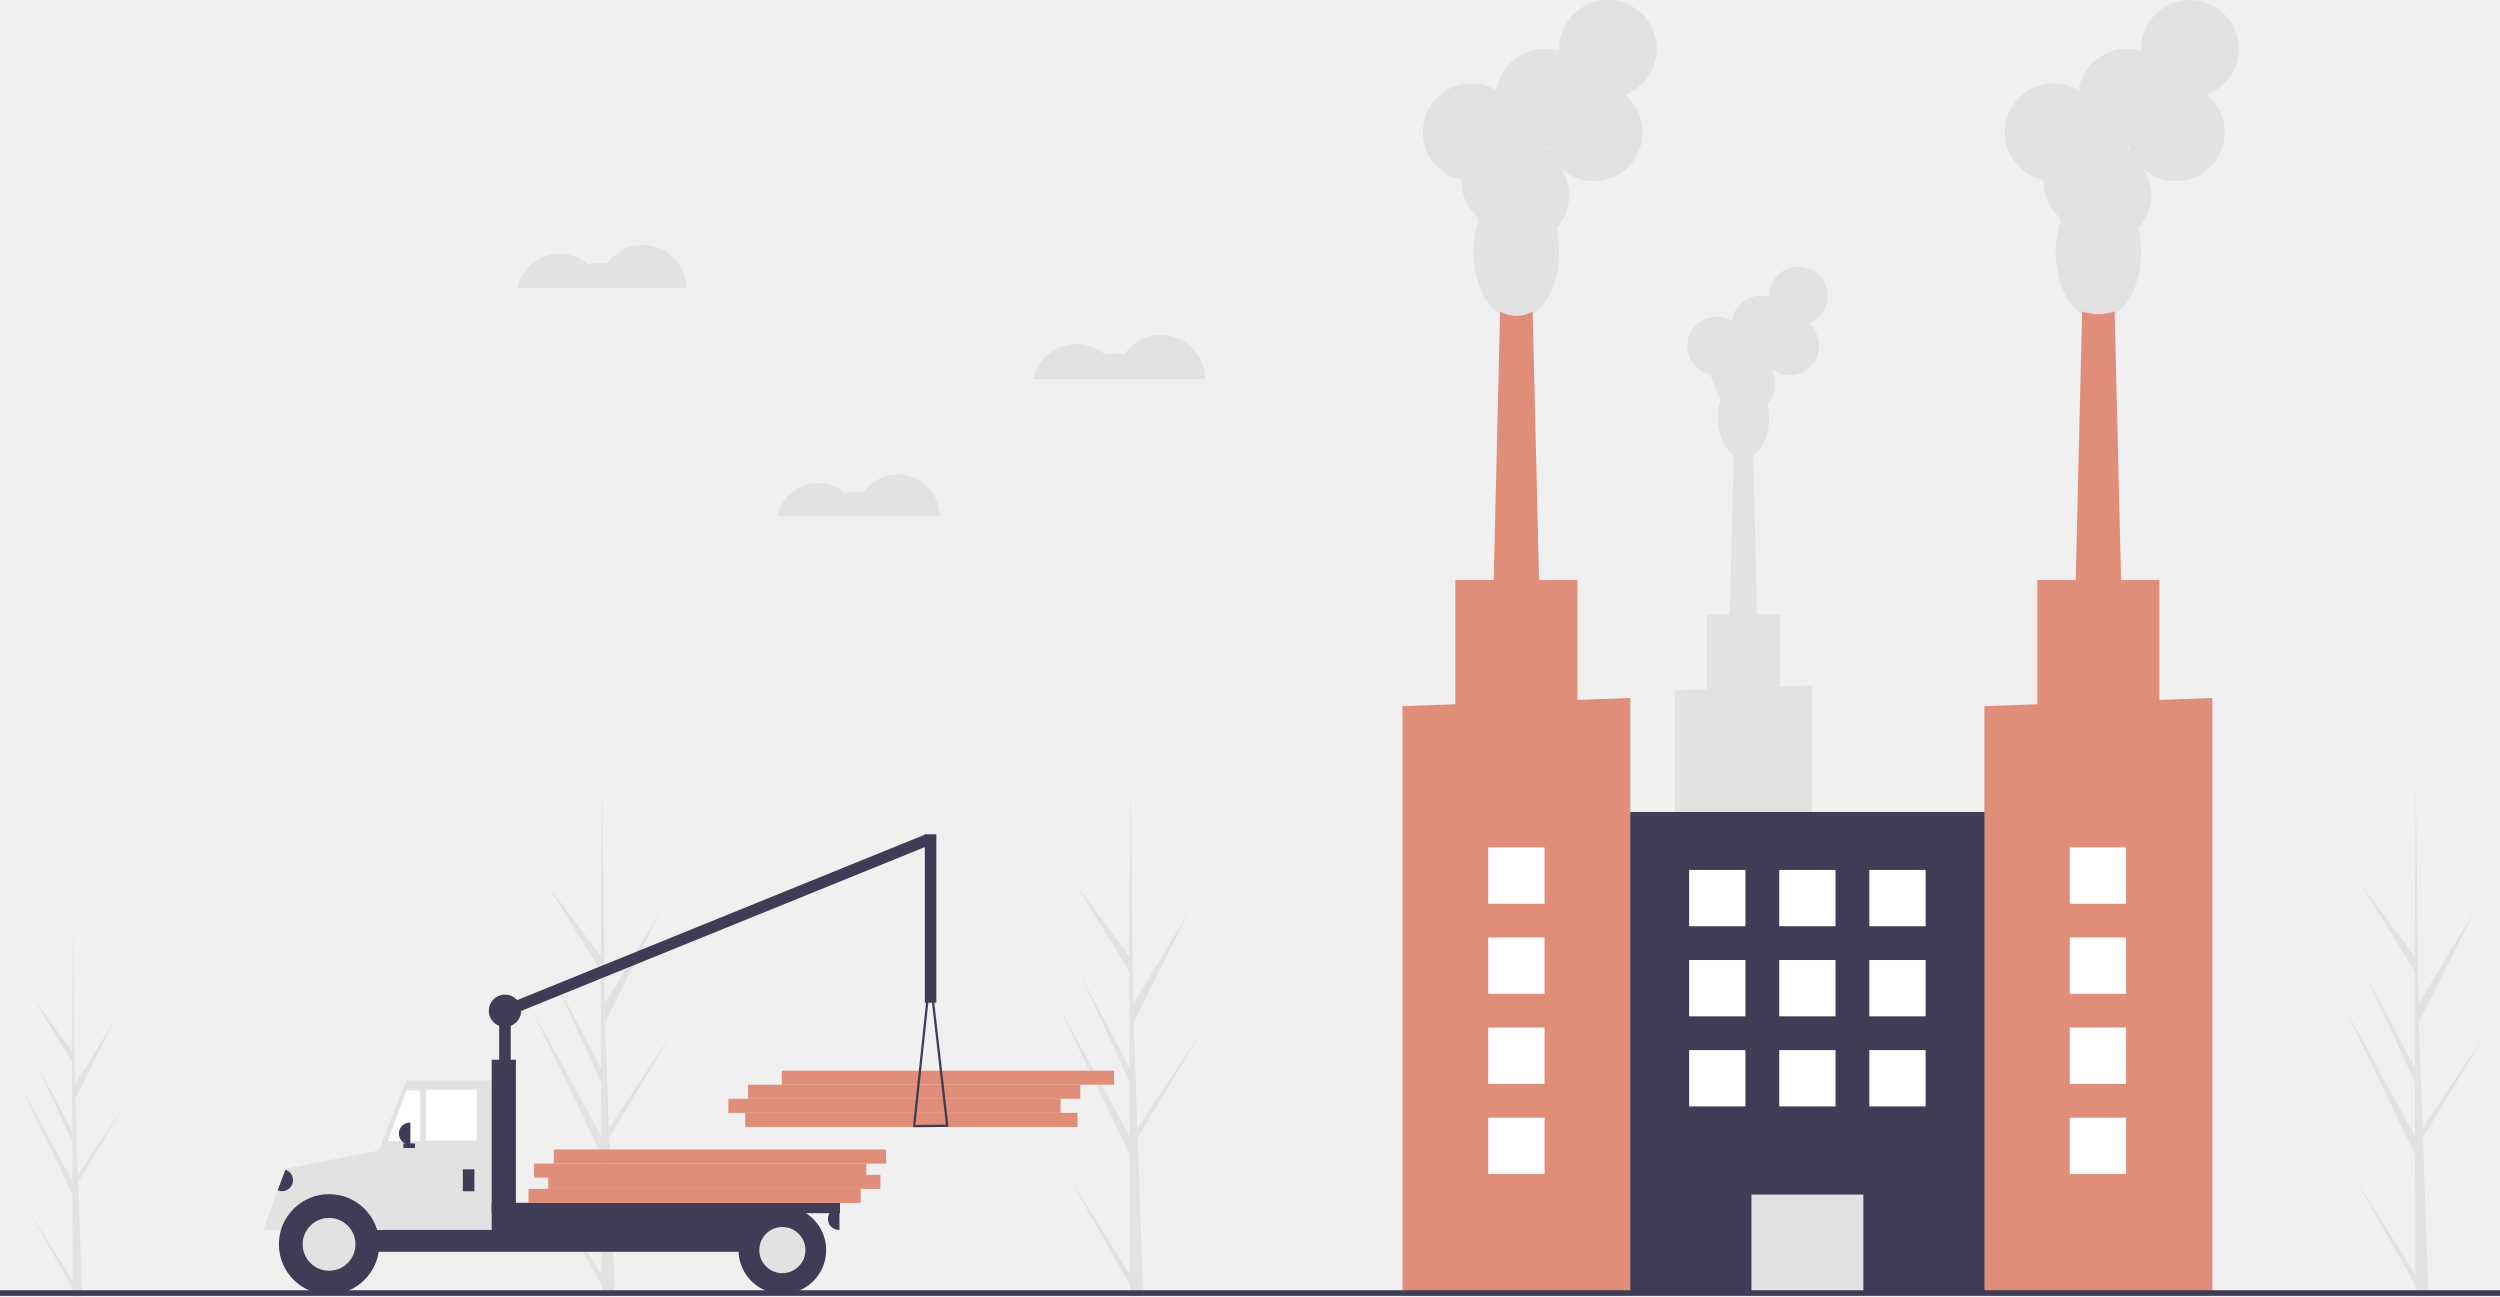
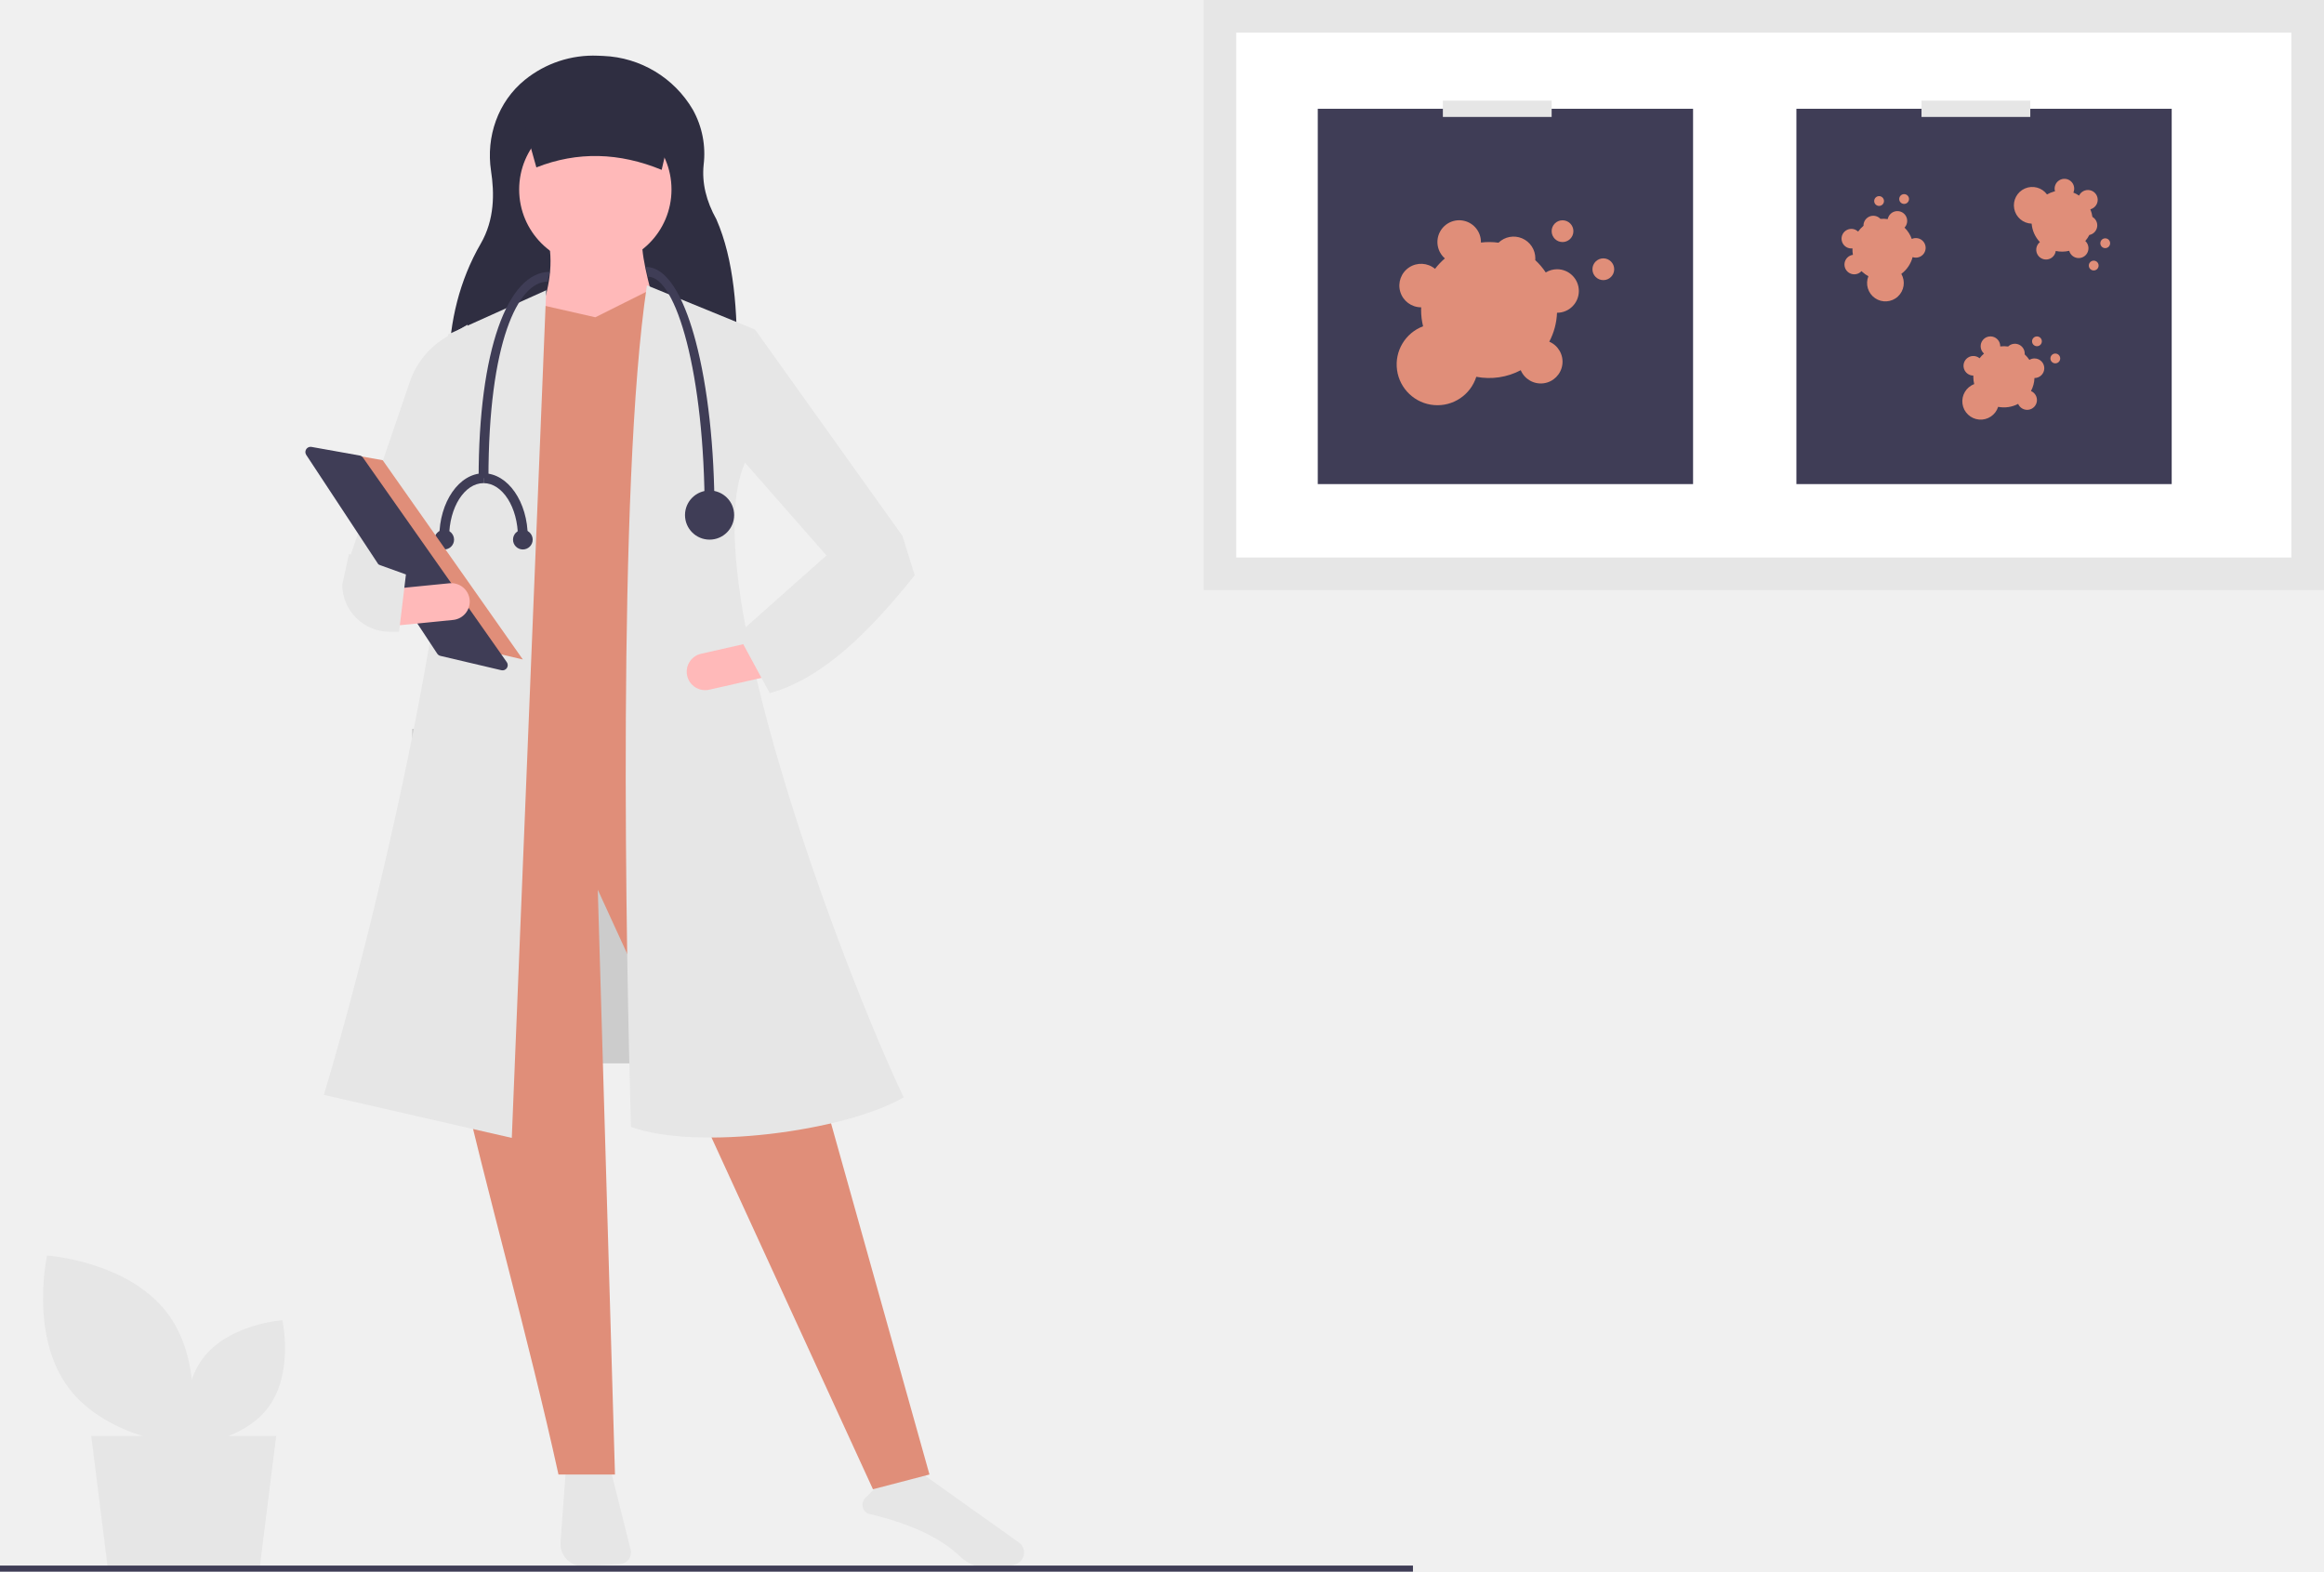
- <svg xmlns="http://www.w3.org/2000/svg" id="b6c881ec-80a2-4aeb-a87c-bea63cd39014" data-name="Layer 1" width="888" height="460.526" viewBox="0 0 888 460.526">
-   <path d="M369.701,672.443l-21.874-34.714,21.885,38.496.012,3.955q2.341-.027,4.634-.179l-1.784-50.812.023-.393-.04-.075-.17-4.801,22.872-38.046-22.895,34.451-.069,1.017-1.348-38.391,19.662-39.364-19.816,32.618-.922-79.573-.004-.265-.003.261-.449,62.738-18.788-25.102,18.805,30.506.087,34.362-17.433-33.187,17.443,38.239.048,19.107L344.254,577.082l25.343,52.874Z" transform="translate(-156 -219.7372)" fill="#e2e2e2" />
-   <path d="M557.413,672.443,535.538,637.729,557.423,676.225l.012,3.955q2.341-.027,4.634-.179L560.285,629.189l.023-.393-.04-.075-.17-4.801L582.97,585.873l-22.895,34.451-.069,1.017-1.348-38.391,19.662-39.364-19.816,32.618-.922-79.573-.004-.265-.003.261-.449,62.738-18.788-25.102,18.805,30.506.087,34.362-17.433-33.187,17.443,38.239.048,19.107-25.323-46.208,25.343,52.874Z" transform="translate(-156 -219.7372)" fill="#e2e2e2" />
-   <path d="M181.811,674.676l-15.795-25.067,15.803,27.797.008,2.856q1.69-.02,3.346-.13l-1.288-36.691.017-.284-.029-.054-.123-3.467L200.266,612.164l-16.533,24.877-.049.734-.973-27.722,14.198-28.424-14.309,23.553-.666-57.459-.003-.191-.002.188-.324,45.303-13.567-18.126,13.579,22.028.063,24.813-12.588-23.964,12.595,27.612.035,13.797L163.436,605.816l18.3,38.18Z" transform="translate(-156 -219.7372)" fill="#e2e2e2" />
-   <path d="M1013.945,672.443l-21.874-34.714,21.885,38.496.012,3.955q2.341-.027,4.634-.179l-1.784-50.812.023-.393-.04-.075-.17-4.801,22.872-38.046-22.895,34.451-.069,1.017-1.348-38.391,19.662-39.364-19.816,32.618-.922-79.573-.004-.265-.003.261-.449,62.738-18.788-25.102,18.805,30.506.087,34.362-17.433-33.187,17.443,38.239.048,19.107-25.323-46.208,25.343,52.874Z" transform="translate(-156 -219.7372)" fill="#e2e2e2" />
-   <rect x="420.714" y="615.033" width="118" height="5" transform="translate(803.4279 1015.328) rotate(-180)" fill="#e08e79" />
-   <rect x="414.714" y="610.033" width="118" height="5" transform="translate(791.4279 1005.328) rotate(-180)" fill="#e08e79" />
-   <rect x="421.714" y="605.033" width="118" height="5" transform="translate(805.4279 995.3279) rotate(-180)" fill="#e08e79" />
-   <rect x="433.714" y="600.033" width="118" height="5" transform="translate(829.4279 985.3279) rotate(-180)" fill="#e08e79" />
-   <rect x="333.313" y="577.937" width="4.097" height="29.088" transform="translate(514.7229 965.2259) rotate(-180)" fill="#3f3d56" />
-   <rect x="407.831" y="466.888" width="4.097" height="163.621" transform="translate(-100.3859 915.1075) rotate(-112.0915)" fill="#3f3d56" />
-   <rect x="257.519" y="636.524" width="35.644" height="13.93" transform="translate(394.6817 1067.241) rotate(-180)" fill="#3f3d56" />
-   <rect x="260.797" y="648.815" width="175.76" height="15.568" transform="translate(541.3533 1093.461) rotate(-180)" fill="#3f3d56" />
-   <polygon points="133.68 436.862 175.879 436.862 175.879 383.806 144.332 383.806 133.68 410.565 133.68 436.862" fill="#e2e2e2" />
-   <rect x="307.297" y="606.821" width="18.027" height="18.027" transform="translate(476.6211 1011.931) rotate(-180)" fill="#fff" />
-   <polygon points="137.777 405.315 149.249 405.315 149.249 387.289 144.332 387.289 137.777 405.315" fill="#fff" />
-   <rect x="320.408" y="635.09" width="4.097" height="7.784" transform="translate(488.912 1058.227) rotate(-180)" fill="#3f3d56" />
-   <path d="M297.669,618.497h.205a3.892,3.892,0,0,1,3.892,3.892v0a3.892,3.892,0,0,1-3.892,3.892h-.205a0,0,0,0,1,0,0v-7.784A0,0,0,0,1,297.669,618.497Z" transform="translate(443.4357 1025.042) rotate(180)" fill="#3f3d56" />
-   <path d="M450.077,648.815h.205a3.892,3.892,0,0,1,3.892,3.892v0a3.892,3.892,0,0,1-3.892,3.892h-.205a0,0,0,0,1,0,0v-7.784A0,0,0,0,1,450.077,648.815Z" transform="matrix(-1, 0, 0, -1, 748.2503, 1085.677)" fill="#3f3d56" />
-   <path d="M273.292,648.756a20.27,20.27,0,0,0-15.756,7.843h-8.007l7.784-21.684,36.258-7.151-1.024,28.835H289.048A20.27,20.27,0,0,0,273.292,648.756Z" transform="translate(-156 -219.7372)" fill="#e2e2e2" />
-   <circle cx="116.883" cy="441.983" r="17.822" fill="#3f3d56" />
-   <circle cx="116.883" cy="441.983" r="9.38" fill="#e2e2e2" />
-   <circle cx="277.894" cy="444.032" r="15.568" fill="#3f3d56" />
-   <circle cx="277.894" cy="444.032" r="8.194" fill="#e2e2e2" />
-   <rect x="330.65" y="596.169" width="8.604" height="62.069" transform="translate(513.9036 1034.67) rotate(-180)" fill="#3f3d56" />
-   <rect x="330.65" y="646.971" width="123.729" height="3.687" transform="translate(629.0284 1077.893) rotate(-180)" fill="#3f3d56" />
-   <rect x="299.308" y="625.872" width="4.097" height="1.639" transform="translate(446.7132 1033.645) rotate(-180)" fill="#3f3d56" />
-   <path d="M480.394,620.002a.41.41,0,0,1-.104-.318l5.65-53.432a.41.41,0,0,1,.406-.367h.002a.41.41,0,0,1,.407.363L492.866,619.569a.41.41,0,0,1-.403.456l-11.761.111h-.004A.409.409,0,0,1,480.394,620.002Zm5.97-49.966-5.211,49.277L492,619.21Z" transform="translate(-156 -219.7372)" fill="#3f3d56" />
-   <path d="M255.88,635.705h.205a3.892,3.892,0,0,1,3.892,3.892v0a3.892,3.892,0,0,1-3.892,3.892h-.205a0,0,0,0,1,0,0v-7.784A0,0,0,0,1,255.88,635.705Z" transform="translate(86.94131 -269.6233) rotate(20.71738)" fill="#3f3d56" />
-   <rect x="484.491" y="516.073" width="4.097" height="59.816" transform="translate(817.0794 872.2247) rotate(-180)" fill="#3f3d56" />
-   <circle cx="179.361" cy="359.02" r="5.736" fill="#3f3d56" />
-   <rect x="343.714" y="642.033" width="118" height="5" transform="translate(649.4279 1069.328) rotate(-180)" fill="#e08e79" />
-   <rect x="350.714" y="637.033" width="118" height="5" transform="translate(663.4279 1059.328) rotate(-180)" fill="#e08e79" />
-   <rect x="345.714" y="633.033" width="118" height="5" transform="translate(653.4279 1051.328) rotate(-180)" fill="#e08e79" />
-   <rect x="352.714" y="628.033" width="118" height="5" transform="translate(667.4279 1041.328) rotate(-180)" fill="#e08e79" />
-   <path d="M538.337,341.979a15.596,15.596,0,0,1,10.237,3.814,15.606,15.606,0,0,1,6.887-.303,15.66,15.66,0,0,1,28.555,8.887H523.019A15.665,15.665,0,0,1,538.337,341.979Z" transform="translate(-156 -219.7372)" fill="#e2e2e2" />
-   <path d="M446.572,391.327a14.744,14.744,0,0,1,9.678,3.606,14.755,14.755,0,0,1,6.511-.286,14.805,14.805,0,0,1,26.996,8.402H432.09A14.81,14.81,0,0,1,446.572,391.327Z" transform="translate(-156 -219.7372)" fill="#e2e2e2" />
-   <path d="M354.824,309.935a15.341,15.341,0,0,1,10.069,3.752,15.351,15.351,0,0,1,6.775-.298,15.404,15.404,0,0,1,28.088,8.742h-60A15.409,15.409,0,0,1,354.824,309.935Z" transform="translate(-156 -219.7372)" fill="#e2e2e2" />
-   <path d="M750.999,464.923V589.828H799.573V463.188l-11.276.403V438.033h-8.179l-1.348-56.604c3.3-2.151,5.623-7.258,5.623-13.222a21.669,21.669,0,0,0-.594-5.084,10.4,10.4,0,0,0,1.12-12.668,10.407,10.407,0,1,0,13.487-15.851,10.41,10.41,0,1,0-14.014-9.767c0,.152.005.304.011.454a10.415,10.415,0,0,0-13.338,8.383,10.409,10.409,0,1,0-7.485,19.127c-.002.076-.006.151-.006.227a50.599,50.599,0,0,0,3.676,8.435,21.026,21.026,0,0,0-1.074,6.745c0,5.964,2.322,11.072,5.623,13.222l-1.348,56.604h-8.178V464.52Zm30.332-119.268.027.001c.15,0,.299-.005.448-.011q.141.461.322.904A10.453,10.453,0,0,0,781.331,345.654Z" transform="translate(-156 -219.7372)" fill="#e2e2e2" />
-   <rect x="724.254" y="508.148" width="147.458" height="170.589" transform="translate(1439.966 967.1482) rotate(-180)" fill="#3f3d56" />
-   <rect x="778.105" y="644.041" width="39.756" height="34.696" transform="translate(1439.966 1103.041) rotate(-180)" fill="#e2e2e2" />
-   <path d="M675.111,283.692c-.003.126-.01.251-.01.377a17.293,17.293,0,0,0,5.26,12.437,17.329,17.329,0,0,0,.867,1.62,35.029,35.029,0,0,0-1.79,11.241c0,13.174,6.796,23.854,15.18,23.854s15.18-10.68,15.18-23.854a36.105,36.105,0,0,0-.989-8.473,17.334,17.334,0,0,0,1.867-21.113,17.346,17.346,0,1,0,22.479-26.419,17.35,17.35,0,1,0-23.356-16.278c0,.254.008.506.019.757a17.359,17.359,0,0,0-22.23,13.971,17.348,17.348,0,1,0-12.476,31.879Zm29.627-11.911c.25,0,.499-.008.746-.019q.233.769.536,1.506a17.387,17.387,0,0,0-1.327-1.488Z" transform="translate(-156 -219.7372)" fill="#e2e2e2" />
-   <path d="M685.941,451.767h17.35l-.62-26.02v-.01l-2.271-95.41a11.095,11.095,0,0,1-11.57,0l-2.27,95.41v.01Z" transform="translate(-156 -219.7372)" fill="#e08e79" />
-   <polygon points="498.141 250.82 498.141 459 579.092 459 579.092 247.93 560.301 248.6 560.301 206.01 516.931 206.01 516.931 250.15 498.141 250.82" fill="#e08e79" />
-   <path d="M881.841,283.692c-.003.126-.01.251-.01.377a17.293,17.293,0,0,0,5.26,12.437,17.329,17.329,0,0,0,.867,1.62,35.029,35.029,0,0,0-1.79,11.241c0,13.174,6.796,23.854,15.18,23.854s15.18-10.68,15.18-23.854a36.106,36.106,0,0,0-.989-8.473,17.334,17.334,0,0,0,1.867-21.113,17.346,17.346,0,1,0,22.479-26.419,17.35,17.35,0,1,0-23.356-16.278c0,.254.008.506.019.757a17.359,17.359,0,0,0-22.23,13.971,17.348,17.348,0,1,0-12.476,31.879ZM911.468,271.781c.25,0,.499-.008.746-.019q.233.769.536,1.506a17.385,17.385,0,0,0-1.327-1.488Z" transform="translate(-156 -219.7372)" fill="#e2e2e2" />
-   <path d="M892.674,451.767h17.348L907.131,330.331a17.101,17.101,0,0,1-11.565,0Z" transform="translate(-156 -219.7372)" fill="#e08e79" />
-   <polygon points="704.871 250.82 704.871 459 785.831 459 785.831 247.93 779.181 248.17 767.031 248.6 767.031 206.01 723.661 206.01 723.661 250.15 704.871 250.82" fill="#e08e79" />
-   <rect x="819.983" y="528.737" width="20" height="20" transform="translate(1503.966 857.7372) rotate(-180)" fill="#fff" />
-   <rect x="787.983" y="528.737" width="20" height="20" transform="translate(1439.966 857.7372) rotate(-180)" fill="#fff" />
-   <rect x="755.983" y="528.737" width="20" height="20" transform="translate(1375.966 857.7372) rotate(-180)" fill="#fff" />
-   <rect x="819.983" y="560.737" width="20" height="20" transform="translate(1503.966 921.7372) rotate(-180)" fill="#fff" />
-   <rect x="787.983" y="560.737" width="20" height="20" transform="translate(1439.966 921.7372) rotate(-180)" fill="#fff" />
-   <rect x="755.983" y="560.737" width="20" height="20" transform="translate(1375.966 921.7372) rotate(-180)" fill="#fff" />
-   <rect x="819.983" y="592.737" width="20" height="20" transform="translate(1503.966 985.7372) rotate(-180)" fill="#fff" />
-   <rect x="787.983" y="592.737" width="20" height="20" transform="translate(1439.966 985.7372) rotate(-180)" fill="#fff" />
-   <rect x="755.983" y="592.737" width="20" height="20" transform="translate(1375.966 985.7372) rotate(-180)" fill="#fff" />
-   <rect x="684.618" y="520.737" width="20" height="20" transform="translate(1233.235 841.7372) rotate(-180)" fill="#fff" />
-   <rect x="684.618" y="552.737" width="20" height="20" transform="translate(1233.235 905.7372) rotate(-180)" fill="#fff" />
-   <rect x="684.618" y="584.737" width="20" height="20" transform="translate(1233.235 969.7372) rotate(-180)" fill="#fff" />
-   <rect x="684.618" y="616.737" width="20" height="20" transform="translate(1233.235 1033.737) rotate(-180)" fill="#fff" />
-   <rect x="891.181" y="520.737" width="20" height="20" transform="translate(1646.363 841.7372) rotate(-180)" fill="#fff" />
-   <rect x="891.181" y="552.737" width="20" height="20" transform="translate(1646.363 905.7372) rotate(-180)" fill="#fff" />
-   <rect x="891.181" y="584.737" width="20" height="20" transform="translate(1646.363 969.7372) rotate(-180)" fill="#fff" />
-   <rect x="891.181" y="616.737" width="20" height="20" transform="translate(1646.363 1033.737) rotate(-180)" fill="#fff" />
-   <rect y="458.295" width="888" height="2" fill="#3f3d56" />
+ <svg xmlns="http://www.w3.org/2000/svg" id="fc98b6f9-21a0-4a6d-bd35-cd8a18cd4eab" data-name="Layer 1" width="854.557" height="577.897" viewBox="0 0 854.557 577.897">
+   <rect x="151.557" y="268" width="110" height="123" fill="#ccc" />
+   <polygon points="95.557 576 39.557 576 33.557 528 101.557 528 95.557 576" fill="#e6e6e6" />
+   <path d="M380.729,702.284,378.839,728.119a8.224,8.224,0,0,0,8.7,8.809l13.27-.804a4.195,4.195,0,0,0,3.815-5.204L397.258,701.457Z" transform="translate(-172.7217 -161.0514)" fill="#e6e6e6" />
+   <path d="M491.724,717.561c15.618,3.653,26.774,8.846,34.103,15.874a15.035,15.035,0,0,0,9.624,4.125c4.597.242,8.355-.273,11.179-1.535h0a4.43,4.43,0,0,0,2.625-3.651,4.508,4.508,0,0,0-1.888-4.167l-37.04-26.355-15.733,6.294-3.67,3.67a3.634,3.634,0,0,0,.8,5.743Z" transform="translate(-172.7217 -161.0514)" fill="#e6e6e6" />
+   <path d="M443.662,295.746l-105.873-.98c.266-15.421,3.854-30.563,11.697-44.114,5.151-8.899,5.039-18.585,3.798-26.744-1.916-12.592,2.539-25.475,12.437-33.491a39.916,39.916,0,0,1,26.843-8.881l2.056.086a40.008,40.008,0,0,1,32.871,19.77,33.327,33.327,0,0,1,3.961,20.301c-.671,6.601.935,13.27,4.691,20.002C442.621,256.476,444.025,275.392,443.662,295.746Z" transform="translate(-172.7217 -161.0514)" fill="#2f2e41" />
+   <path d="M514.497,703.228l-20.779,5.421-101.184-220.436,6.324,215.015H378.079c-22.203-101.159-62.291-217.907-44.268-254.766l107.508-6.324Z" transform="translate(-172.7217 -161.0514)" fill="#e08e79" />
+   <circle cx="218.909" cy="69.685" r="28.006" fill="#ffb9b9" />
+   <path d="M416.023,282.232l-46.075-2.71c4.515-10.364,6.319-20.344,4.517-29.813H408.796C408.718,256.979,412.336,269.556,416.023,282.232Z" transform="translate(-172.7217 -161.0514)" fill="#ffb9b9" />
+   <polygon points="272.211 289.217 171.028 296.445 181.417 117.115 199.034 112.146 218.909 116.663 238.784 106.725 251.432 111.243 272.211 289.217" fill="#e08e79" />
+   <path d="M360.914,579.458l-69.112-15.81c20.551-68.148,57.573-224.051,45.623-279.61l36.137-16.262Z" transform="translate(-172.7217 -161.0514)" fill="#e6e6e6" />
+   <path d="M327.488,382.512l-26.199-16.262,22.343-65.439a30.871,30.871,0,0,1,13.494-16.028l7.527-4.358-4.517,65.95Z" transform="translate(-172.7217 -161.0514)" fill="#e6e6e6" />
+   <path d="M505.011,564.552c-21.813,12.62-76.339,19.655-100.28,10.841-1.762-61.573-5.217-235.739,5.872-309.423l39.751,16.262-3.614,48.785C427.736,372.75,482.919,518.105,505.011,564.552Z" transform="translate(-172.7217 -161.0514)" fill="#e6e6e6" />
+   <polygon points="329.127 213.33 304.734 205.199 272.211 168.158 277.632 121.18 331.837 197.068 329.127 213.33" fill="#e6e6e6" />
+   <path d="M425.403,409.545a6.785,6.785,0,0,0,8.105,5.112l20.706-4.689-2.993-13.217-20.706,4.688a6.777,6.777,0,0,0-5.112,8.105Z" transform="translate(-172.7217 -161.0514)" fill="#ffb9b9" />
+   <path d="M416.023,223.509c-15.556-6.396-30.919-6.859-46.075-.903l-6.324-22.586h57.819Z" transform="translate(-172.7217 -161.0514)" fill="#2f2e41" />
+   <path d="M444.029,394.256l11.745,21.682c19.754-5.51,36.874-22.879,53.302-43.364l-4.517-14.455-28.006,7.227Z" transform="translate(-172.7217 -161.0514)" fill="#e6e6e6" />
+   <path d="M435.447,349.537h-3.614c0-51.111-10.523-86.729-20.779-86.729l-.903-3.614c9.197,0,15.06,14.824,18.36,27.26C432.984,303.314,435.447,325.717,435.447,349.537Z" transform="translate(-172.7217 -161.0514)" fill="#3f3d56" />
+   <path d="M352.332,336.889H348.718c0-46.809,10.596-75.888,26.199-75.888l-.903,3.614C363.221,264.615,352.332,286.963,352.332,336.889Z" transform="translate(-172.7217 -161.0514)" fill="#3f3d56" />
+   <circle cx="260.918" cy="189.389" r="9.034" fill="#3f3d56" />
+   <path d="M337.877,358.571h-3.614c0-12.952,7.295-23.489,16.262-23.489v3.614C343.551,338.696,337.877,347.612,337.877,358.571Z" transform="translate(-172.7217 -161.0514)" fill="#3f3d56" />
+   <path d="M366.787,358.571h-3.614c0-10.959-5.674-19.875-12.648-19.875V335.082C359.492,335.082,366.787,345.619,366.787,358.571Z" transform="translate(-172.7217 -161.0514)" fill="#3f3d56" />
+   <circle cx="192.258" cy="198.423" r="3.614" fill="#3f3d56" />
+   <circle cx="163.348" cy="198.423" r="3.614" fill="#3f3d56" />
+   <polygon points="118.177 165.193 140.724 169.219 192.258 242.495 164.88 236.053 118.177 165.193" fill="#e08e79" />
+   <path d="M286.9,325.347a1.918,1.918,0,0,0-1.573,2.971l48.171,73.088a1.911,1.911,0,0,0,1.16.81l22.413,5.273a1.914,1.914,0,0,0,2.004-2.965L306.186,329.323a1.903,1.903,0,0,0-1.229-.783l-17.695-3.16A2.076,2.076,0,0,0,286.9,325.347Z" transform="translate(-172.7217 -161.0514)" fill="#3f3d56" />
+   <path d="M316.949,377.604l1.339,13.485,21.126-2.097a6.776,6.776,0,0,0-1.338-13.485Z" transform="translate(-172.7217 -161.0514)" fill="#ffb9b9" />
+   <path d="M298.578,376.042a17.427,17.427,0,0,0,17.406,17.311h3.474l2.529-21.076-20.94-7.538Z" transform="translate(-172.7217 -161.0514)" fill="#e6e6e6" />
+   <rect x="442.557" width="412" height="217" fill="#e6e6e6" />
+   <path d="M627.278,366.051h388v-193h-388Z" transform="translate(-172.7217 -161.0514)" fill="#fff" />
+   <rect x="484.557" y="40" width="138" height="138" fill="#3f3d56" />
+   <circle cx="589.557" cy="99" r="4" fill="#e08e79" />
+   <circle cx="574.557" cy="85" r="4" fill="#e08e79" />
+   <path d="M745.278,260.051a7.95,7.95,0,0,0-4.168,1.181,25.124,25.124,0,0,0-3.865-4.536c.017-.213.033-.427.033-.645a7.994,7.994,0,0,0-13.547-5.757,24.507,24.507,0,0,0-6.463-.056c.001-.063.009-.124.009-.187a8,8,0,1,0-13.259,6.018,25.14,25.14,0,0,0-3.624,3.834,7.999,7.999,0,1,0-5.116,14.148l.025-.001c-.013.333-.025.665-.025,1.001a25.045,25.045,0,0,0,.724,5.973,14.994,14.994,0,1,0,19.569,18.578,24.971,24.971,0,0,0,16.342-2.424,8.001,8.001,0,1,0,10.492-10.492,24.857,24.857,0,0,0,2.848-10.636l.025.001a8,8,0,0,0,0-16Z" transform="translate(-172.7217 -161.0514)" fill="#e08e79" />
+   <rect x="530.557" y="37" width="40" height="6" fill="#e6e6e6" />
+   <rect x="660.557" y="40" width="138" height="138" fill="#3f3d56" />
+   <circle cx="755.757" cy="131.8" r="1.8" fill="#e08e79" />
+   <circle cx="749.007" cy="125.5" r="1.8" fill="#e08e79" />
+   <path d="M920.828,292.851a3.577,3.577,0,0,0-1.876.531,11.306,11.306,0,0,0-1.739-2.041c.008-.096.015-.192.015-.29a3.597,3.597,0,0,0-6.096-2.591,11.028,11.028,0,0,0-2.908-.025c.001-.028.004-.056.004-.084a3.6,3.6,0,1,0-5.967,2.708,11.313,11.313,0,0,0-1.631,1.725,3.6,3.6,0,1,0-2.302,6.367l.011-.001c-.006.15-.011.299-.011.451a11.271,11.271,0,0,0,.326,2.688,6.747,6.747,0,1,0,8.806,8.36,11.237,11.237,0,0,0,7.354-1.091,3.6,3.6,0,1,0,4.721-4.721,11.186,11.186,0,0,0,1.282-4.786l.011.001a3.6,3.6,0,0,0,0-7.2Z" transform="translate(-172.7217 -161.0514)" fill="#e08e79" />
+   <circle cx="769.878" cy="97.642" r="1.8" fill="#e08e79" />
+   <circle cx="774.113" cy="89.437" r="1.8" fill="#e08e79" />
+   <path d="M940.526,251.33a3.578,3.578,0,0,0-1.02-1.661,11.306,11.306,0,0,0,1.493-2.227c.095-.019.189-.038.283-.065a3.597,3.597,0,0,0,.841-6.57,11.028,11.028,0,0,0-.764-2.806c.027-.007.055-.011.082-.019a3.6,3.6,0,1,0-4.224-5.009,11.313,11.313,0,0,0-2.103-1.102,3.6,3.6,0,1,0-6.752-.49l.004.011c-.146.035-.291.07-.437.111a11.27,11.27,0,0,0-2.499,1.042,6.747,6.747,0,1,0-5.66,10.743,11.237,11.237,0,0,0,3.044,6.783,3.6,3.6,0,1,0,5.824,3.265,11.186,11.186,0,0,0,4.954-.064l.003.011a3.6,3.6,0,1,0,6.93-1.952Z" transform="translate(-172.7217 -161.0514)" fill="#e08e79" />
+   <circle cx="700.162" cy="73.181" r="1.8" fill="#e08e79" />
+   <circle cx="690.958" cy="73.919" r="1.8" fill="#e08e79" />
+   <path d="M867.726,239.883a3.578,3.578,0,0,0-.872,1.743,11.306,11.306,0,0,0-2.68-.092c-.066-.07-.132-.14-.205-.207a3.597,3.597,0,0,0-6.023,2.755,11.028,11.028,0,0,0-1.98,2.131c-.02-.02-.038-.041-.059-.06a3.6,3.6,0,1,0-2.023,6.232,11.314,11.314,0,0,0,.174,2.368,3.6,3.6,0,1,0,3.15,5.993l.007-.009c.107.105.213.21.325.312a11.27,11.27,0,0,0,2.205,1.572,6.747,6.747,0,1,0,12.111-.867,11.237,11.237,0,0,0,4.153-6.167,3.6,3.6,0,1,0-.304-6.67,11.186,11.186,0,0,0-2.671-4.173l.008-.008a3.6,3.6,0,1,0-5.317-4.854Z" transform="translate(-172.7217 -161.0514)" fill="#e08e79" />
+   <rect x="706.557" y="37" width="40" height="6" fill="#e6e6e6" />
+   <path d="M197.898,671.294c14.42,19.311,44.352,21.344,44.352,21.344s6.554-29.277-7.866-48.588-44.352-21.344-44.352-21.344S183.478,651.983,197.898,671.294Z" transform="translate(-172.7217 -161.0514)" fill="#e6e6e6" />
+   <path d="M271.355,678.554c-9.515,12.743-29.267,14.084-29.267,14.084s-4.324-19.319,5.191-32.062,29.267-14.084,29.267-14.084S280.87,665.811,271.355,678.554Z" transform="translate(-172.7217 -161.0514)" fill="#e6e6e6" />
+   <rect y="575.657" width="519.557" height="2.241" fill="#3f3d56" />
</svg>
